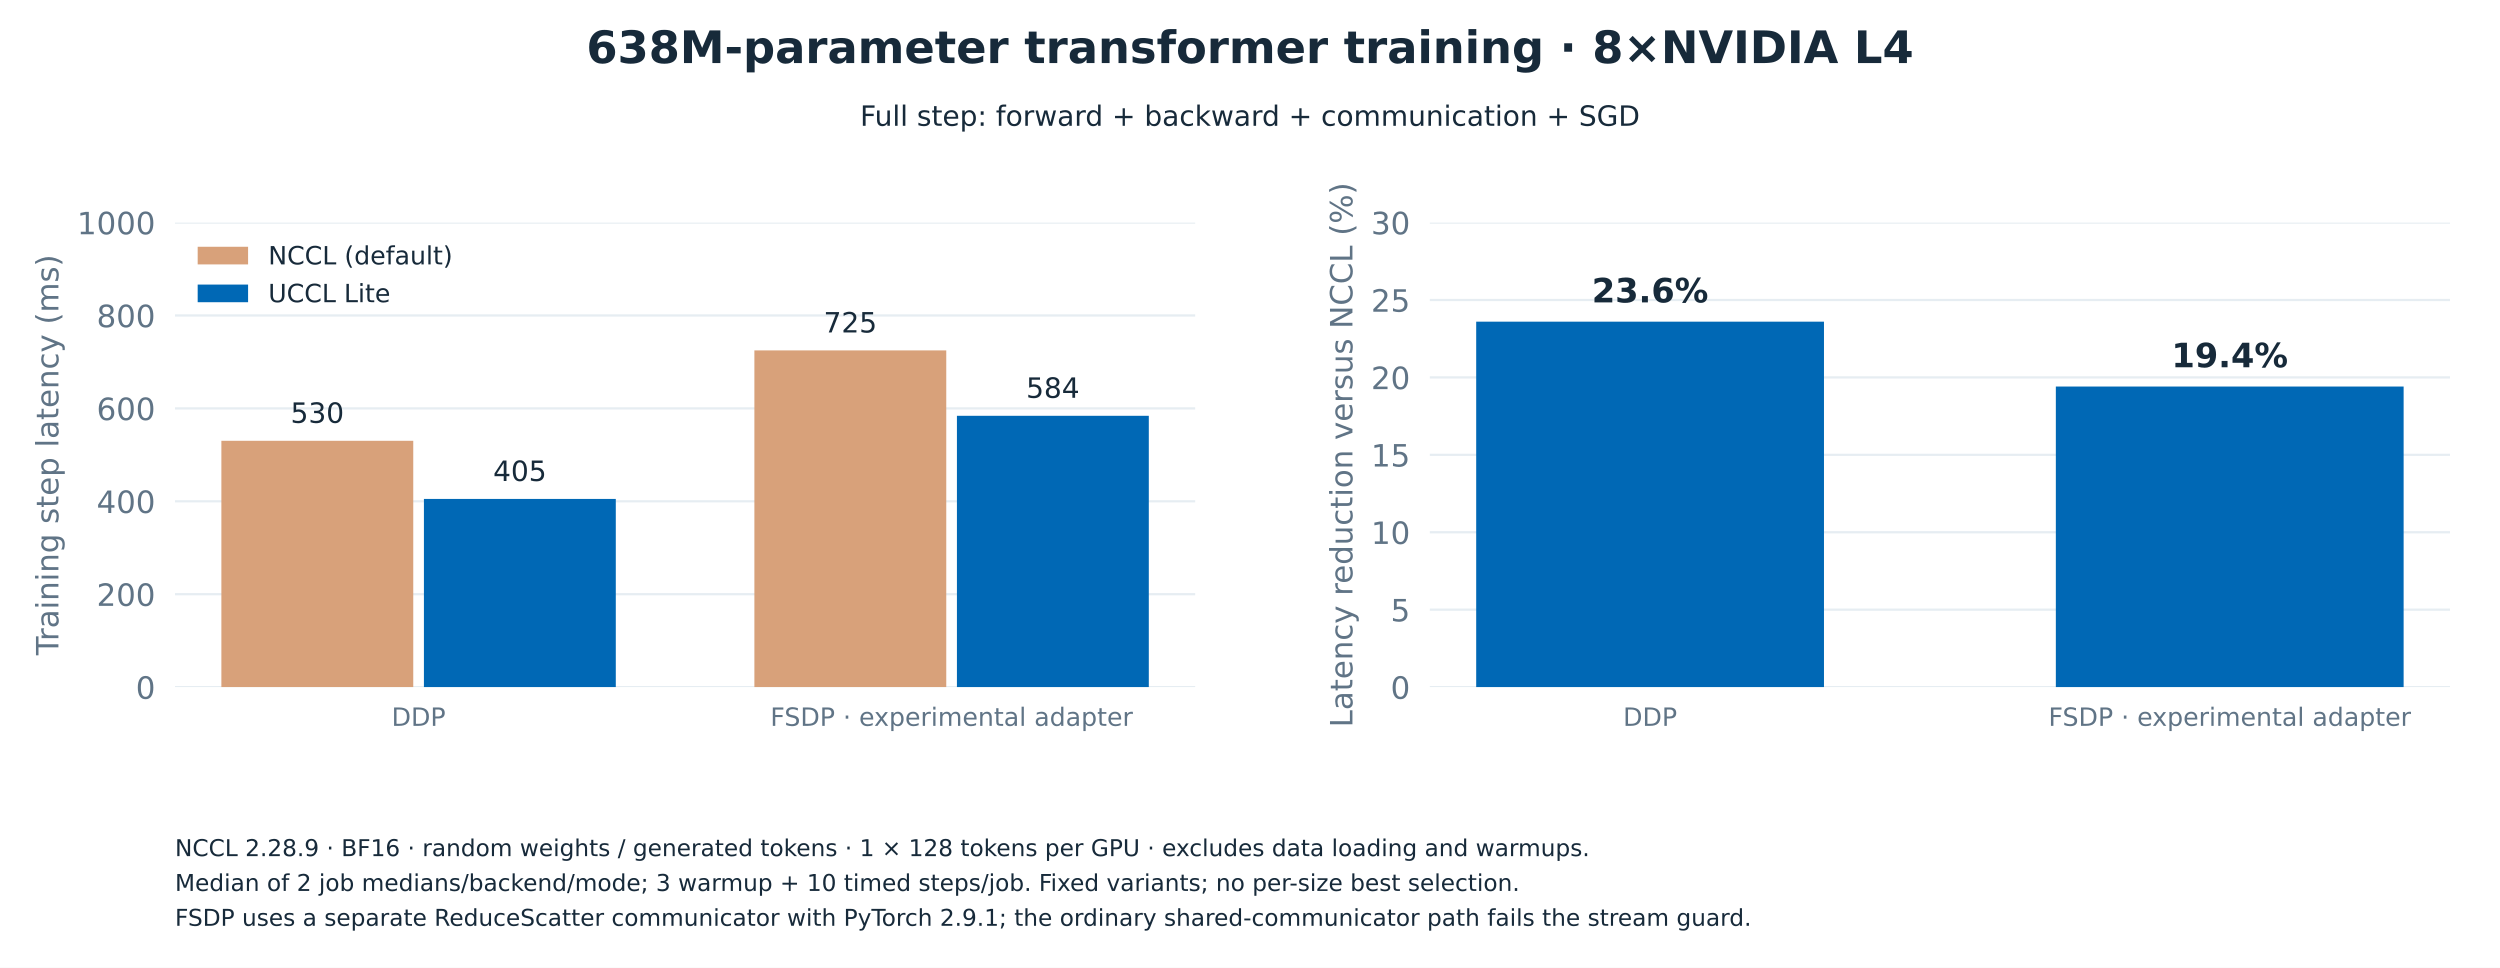
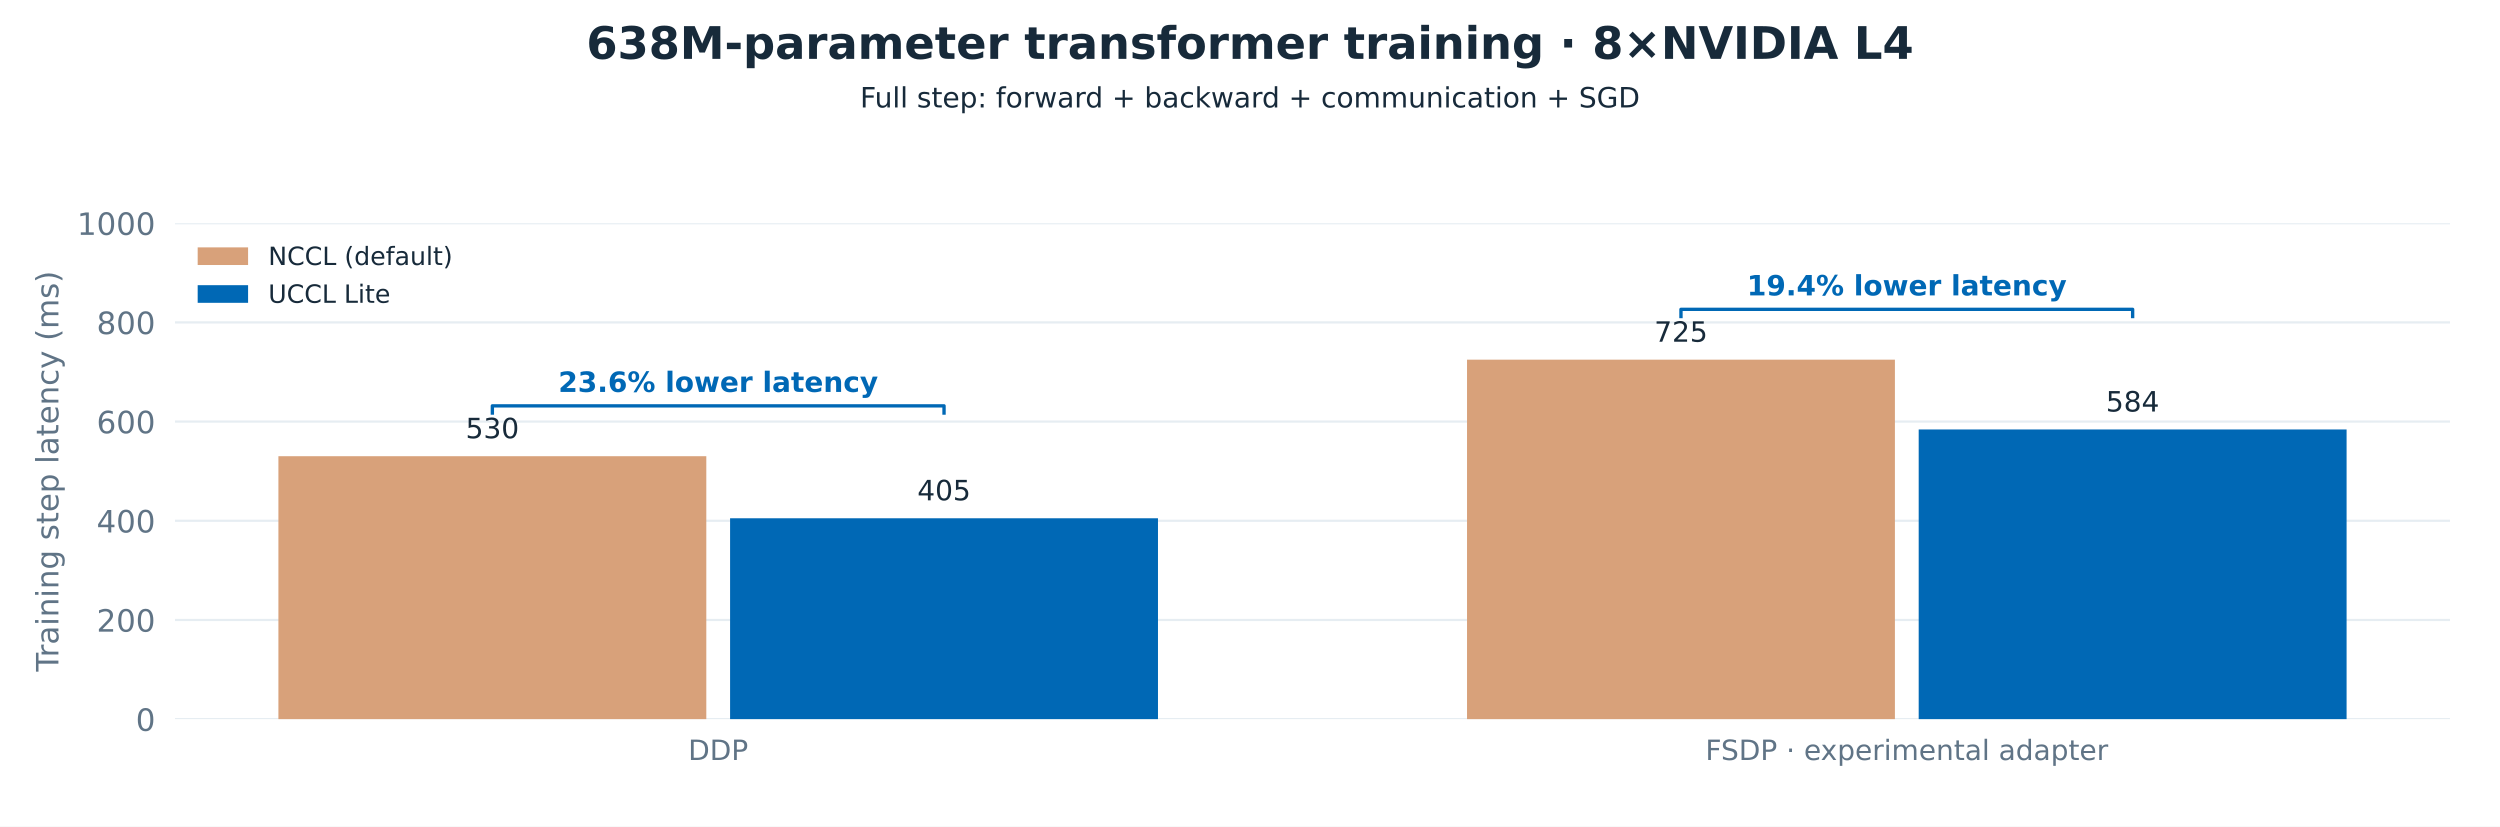
- <svg xmlns="http://www.w3.org/2000/svg" width="892.8pt" height="345.6pt" viewBox="0 0 892.8 345.6" version="1.1">
+ <svg xmlns="http://www.w3.org/2000/svg" width="892.8pt" height="295.2pt" viewBox="0 0 892.8 295.2" version="1.1">
  <defs>
    <style type="text/css">*{stroke-linejoin: round; stroke-linecap: butt}</style>
  </defs>
  <g id="figure_1">
    <g id="patch_1">
-       <path d="M 0 345.6 L 892.8 345.6 L 892.8 0 L 0 0 z " style="fill: #ffffff" />
+       <path d="M 0 295.2 L 892.8 295.2 L 892.8 0 L 0 0 z " style="fill: #ffffff" />
    </g>
    <g id="axes_1">
      <g id="patch_2">
-         <path d="M 62.496 245.376 L 426.822 245.376 L 426.822 79.488 L 62.496 79.488 z " style="fill: #ffffff" />
+         <path d="M 62.496 256.824 L 874.944 256.824 L 874.944 79.704 L 62.496 79.704 z " style="fill: #ffffff" />
      </g>
      <g id="matplotlib.axis_1">
        <g id="xtick_1">
          <g id="line2d_1" />
          <g id="text_1">
-             <text style="font-size: 9px; font-family: 'DejaVu Sans'; text-anchor: middle; fill: #607486" x="149.485" y="259.214" transform="rotate(-0 149.4851 259.2139)">DDP</text>
+             <text style="font-size: 10px; font-family: 'DejaVu Sans'; text-anchor: middle; fill: #607486" x="256.482" y="271.422" transform="rotate(-0 256.4818 271.4217)">DDP</text>
          </g>
        </g>
        <g id="xtick_2">
          <g id="line2d_2" />
          <g id="text_2">
-             <text style="font-size: 9px; font-family: 'DejaVu Sans'; text-anchor: middle; fill: #607486" x="339.833" y="259.215" transform="rotate(-0 339.8333 259.2146)">FSDP · experimental adapter</text>
+             <text style="font-size: 10px; font-family: 'DejaVu Sans'; text-anchor: middle; fill: #607486" x="680.958" y="271.422" transform="rotate(-0 680.9582 271.4224)">FSDP · experimental adapter</text>
          </g>
        </g>
      </g>
      <g id="matplotlib.axis_2">
        <g id="ytick_1">
          <g id="line2d_3">
-             <path d="M 62.496 245.376 L 426.822 245.376 " clip-path="url(#p2c7974d8ec)" style="fill: none; stroke: #e6edf2; stroke-width: 0.8; stroke-linecap: square" />
+             <path d="M 62.496 256.824 L 874.944 256.824 " clip-path="url(#p1ce03f023c)" style="fill: none; stroke: #e6edf2; stroke-width: 0.8; stroke-linecap: square" />
          </g>
          <g id="line2d_4" />
          <g id="text_3">
-             <text style="font-size: 11px; font-family: 'DejaVu Sans'; text-anchor: end; fill: #607486" x="55.496" y="249.555" transform="rotate(-0 55.496 249.5547)">0</text>
+             <text style="font-size: 11px; font-family: 'DejaVu Sans'; text-anchor: end; fill: #607486" x="55.496" y="261.003" transform="rotate(-0 55.496 261.0027)">0</text>
          </g>
        </g>
        <g id="ytick_2">
          <g id="line2d_5">
-             <path d="M 62.496 212.198 L 426.822 212.198 " clip-path="url(#p2c7974d8ec)" style="fill: none; stroke: #e6edf2; stroke-width: 0.8; stroke-linecap: square" />
+             <path d="M 62.496 221.4 L 874.944 221.4 " clip-path="url(#p1ce03f023c)" style="fill: none; stroke: #e6edf2; stroke-width: 0.8; stroke-linecap: square" />
          </g>
          <g id="line2d_6" />
          <g id="text_4">
-             <text style="font-size: 11px; font-family: 'DejaVu Sans'; text-anchor: end; fill: #607486" x="55.496" y="216.377" transform="rotate(-0 55.496 216.3771)">200</text>
+             <text style="font-size: 11px; font-family: 'DejaVu Sans'; text-anchor: end; fill: #607486" x="55.496" y="225.579" transform="rotate(-0 55.496 225.5787)">200</text>
          </g>
        </g>
        <g id="ytick_3">
          <g id="line2d_7">
-             <path d="M 62.496 179.021 L 426.822 179.021 " clip-path="url(#p2c7974d8ec)" style="fill: none; stroke: #e6edf2; stroke-width: 0.8; stroke-linecap: square" />
+             <path d="M 62.496 185.976 L 874.944 185.976 " clip-path="url(#p1ce03f023c)" style="fill: none; stroke: #e6edf2; stroke-width: 0.8; stroke-linecap: square" />
          </g>
          <g id="line2d_8" />
          <g id="text_5">
-             <text style="font-size: 11px; font-family: 'DejaVu Sans'; text-anchor: end; fill: #607486" x="55.496" y="183.2" transform="rotate(-0 55.496 183.1995)">400</text>
+             <text style="font-size: 11px; font-family: 'DejaVu Sans'; text-anchor: end; fill: #607486" x="55.496" y="190.155" transform="rotate(-0 55.496 190.1547)">400</text>
          </g>
        </g>
        <g id="ytick_4">
          <g id="line2d_9">
-             <path d="M 62.496 145.843 L 426.822 145.843 " clip-path="url(#p2c7974d8ec)" style="fill: none; stroke: #e6edf2; stroke-width: 0.8; stroke-linecap: square" />
+             <path d="M 62.496 150.552 L 874.944 150.552 " clip-path="url(#p1ce03f023c)" style="fill: none; stroke: #e6edf2; stroke-width: 0.8; stroke-linecap: square" />
          </g>
          <g id="line2d_10" />
          <g id="text_6">
-             <text style="font-size: 11px; font-family: 'DejaVu Sans'; text-anchor: end; fill: #607486" x="55.496" y="150.022" transform="rotate(-0 55.496 150.0219)">600</text>
+             <text style="font-size: 11px; font-family: 'DejaVu Sans'; text-anchor: end; fill: #607486" x="55.496" y="154.731" transform="rotate(-0 55.496 154.7307)">600</text>
          </g>
        </g>
        <g id="ytick_5">
          <g id="line2d_11">
-             <path d="M 62.496 112.666 L 426.822 112.666 " clip-path="url(#p2c7974d8ec)" style="fill: none; stroke: #e6edf2; stroke-width: 0.8; stroke-linecap: square" />
+             <path d="M 62.496 115.128 L 874.944 115.128 " clip-path="url(#p1ce03f023c)" style="fill: none; stroke: #e6edf2; stroke-width: 0.8; stroke-linecap: square" />
          </g>
          <g id="line2d_12" />
          <g id="text_7">
-             <text style="font-size: 11px; font-family: 'DejaVu Sans'; text-anchor: end; fill: #607486" x="55.496" y="116.844" transform="rotate(-0 55.496 116.8443)">800</text>
+             <text style="font-size: 11px; font-family: 'DejaVu Sans'; text-anchor: end; fill: #607486" x="55.496" y="119.307" transform="rotate(-0 55.496 119.3067)">800</text>
          </g>
        </g>
        <g id="ytick_6">
          <g id="line2d_13">
-             <path d="M 62.496 79.488 L 426.822 79.488 " clip-path="url(#p2c7974d8ec)" style="fill: none; stroke: #e6edf2; stroke-width: 0.8; stroke-linecap: square" />
+             <path d="M 62.496 79.704 L 874.944 79.704 " clip-path="url(#p1ce03f023c)" style="fill: none; stroke: #e6edf2; stroke-width: 0.8; stroke-linecap: square" />
          </g>
          <g id="line2d_14" />
          <g id="text_8">
-             <text style="font-size: 11px; font-family: 'DejaVu Sans'; text-anchor: end; fill: #607486" x="55.496" y="83.667" transform="rotate(-0 55.496 83.66671)">1000</text>
+             <text style="font-size: 11px; font-family: 'DejaVu Sans'; text-anchor: end; fill: #607486" x="55.496" y="83.883" transform="rotate(-0 55.496 83.88271)">1000</text>
          </g>
        </g>
        <g id="text_9">
-           <text style="font-size: 11px; font-family: 'DejaVu Sans'; text-anchor: middle; fill: #607486" x="20.858" y="162.432" transform="rotate(-90 20.85842 162.432)">Training step latency (ms)</text>
+           <text style="font-size: 11px; font-family: 'DejaVu Sans'; text-anchor: middle; fill: #607486" x="20.858" y="168.264" transform="rotate(-90 20.85842 168.264)">Training step latency (ms)</text>
        </g>
      </g>
      <g id="patch_3">
-         <path d="M 79.056 245.376 L 147.582 245.376 L 147.582 157.417 L 79.056 157.417 z " clip-path="url(#p2c7974d8ec)" style="fill: #d8a17a" />
+         <path d="M 99.425 256.824 L 252.237 256.824 L 252.237 162.909 L 99.425 162.909 z " clip-path="url(#p1ce03f023c)" style="fill: #d8a17a" />
      </g>
      <g id="patch_4">
-         <path d="M 269.404 245.376 L 337.93 245.376 L 337.93 125.14 L 269.404 125.14 z " clip-path="url(#p2c7974d8ec)" style="fill: #d8a17a" />
+         <path d="M 523.902 256.824 L 676.713 256.824 L 676.713 128.447 L 523.902 128.447 z " clip-path="url(#p1ce03f023c)" style="fill: #d8a17a" />
      </g>
      <g id="patch_5">
-         <path d="M 151.389 245.376 L 219.914 245.376 L 219.914 178.174 L 151.389 178.174 z " clip-path="url(#p2c7974d8ec)" style="fill: #0068b5" />
+         <path d="M 260.727 256.824 L 413.538 256.824 L 413.538 185.072 L 260.727 185.072 z " clip-path="url(#p1ce03f023c)" style="fill: #0068b5" />
      </g>
      <g id="patch_6">
-         <path d="M 341.737 245.376 L 410.262 245.376 L 410.262 148.479 L 341.737 148.479 z " clip-path="url(#p2c7974d8ec)" style="fill: #0068b5" />
+         <path d="M 685.203 256.824 L 838.015 256.824 L 838.015 153.366 L 685.203 153.366 z " clip-path="url(#p1ce03f023c)" style="fill: #0068b5" />
+       </g>
+       <g id="line2d_15">
+         <path d="M 175.831 147.504 L 175.831 144.936 L 337.132 144.936 L 337.132 147.504 " clip-path="url(#p1ce03f023c)" style="fill: none; stroke: #0068b5; stroke-width: 1.2; stroke-linecap: square" />
+       </g>
+       <g id="line2d_16">
+         <path d="M 600.308 113.042 L 600.308 110.475 L 761.609 110.475 L 761.609 113.042 " clip-path="url(#p1ce03f023c)" style="fill: none; stroke: #0068b5; stroke-width: 1.2; stroke-linecap: square" />
      </g>
      <g id="text_10">
-         <text style="font-size: 10px; font-family: 'DejaVu Sans'; text-anchor: middle; fill: #172a3a" x="113.319" y="151.014" transform="rotate(-0 113.319 151.0143)">530</text>
+         <text style="font-size: 10px; font-family: 'DejaVu Sans'; text-anchor: middle; fill: #172a3a" x="175.831" y="156.507" transform="rotate(-0 175.8312 156.5067)">530</text>
      </g>
      <g id="text_11">
-         <text style="font-size: 10px; font-family: 'DejaVu Sans'; text-anchor: middle; fill: #172a3a" x="303.667" y="118.738" transform="rotate(-0 303.6672 118.738)">725</text>
+         <text style="font-size: 10px; font-family: 'DejaVu Sans'; text-anchor: middle; fill: #172a3a" x="600.308" y="122.045" transform="rotate(-0 600.3077 122.045)">725</text>
      </g>
      <g id="text_12">
-         <text style="font-size: 10px; font-family: 'DejaVu Sans'; text-anchor: middle; fill: #172a3a" x="185.651" y="171.771" transform="rotate(-0 185.6513 171.7715)">405</text>
+         <text style="font-size: 10px; font-family: 'DejaVu Sans'; text-anchor: middle; fill: #172a3a" x="337.132" y="178.669" transform="rotate(-0 337.1323 178.6693)">405</text>
      </g>
      <g id="text_13">
-         <text style="font-size: 10px; font-family: 'DejaVu Sans'; text-anchor: middle; fill: #172a3a" x="375.999" y="142.077" transform="rotate(-0 375.9995 142.0767)">584</text>
+         <text style="font-size: 10px; font-family: 'DejaVu Sans'; text-anchor: middle; fill: #172a3a" x="761.609" y="146.964" transform="rotate(-0 761.6088 146.9639)">584</text>
+       </g>
+       <g id="text_14">
+         <text style="font-weight: 700; font-size: 10px; font-family: 'DejaVu Sans'; text-anchor: middle; fill: #0068b5" x="256.482" y="139.966" transform="rotate(-0 256.4818 139.9664)">23.6% lower latency</text>
+       </g>
+       <g id="text_15">
+         <text style="font-weight: 700; font-size: 10px; font-family: 'DejaVu Sans'; text-anchor: middle; fill: #0068b5" x="680.958" y="105.505" transform="rotate(-0 680.9582 105.5047)">19.4% lower latency</text>
      </g>
      <g id="legend_1">
        <g id="patch_7">
-           <path d="M 70.596 94.427 L 88.596 94.427 L 88.596 88.127 L 70.596 88.127 z " style="fill: #d8a17a" />
+           <path d="M 70.596 94.643 L 88.596 94.643 L 88.596 88.343 L 70.596 88.343 z " style="fill: #d8a17a" />
        </g>
-         <g id="text_14">
-           <text style="font-size: 9px; font-family: 'DejaVu Sans'; text-anchor: start; fill: #172a3a" x="95.796" y="94.427" transform="rotate(-0 95.796 94.42659)">NCCL (default)</text>
+         <g id="text_16">
+           <text style="font-size: 9px; font-family: 'DejaVu Sans'; text-anchor: start; fill: #172a3a" x="95.796" y="94.643" transform="rotate(-0 95.796 94.64259)">NCCL (default)</text>
        </g>
        <g id="patch_8">
-           <path d="M 70.596 107.927 L 88.596 107.927 L 88.596 101.627 L 70.596 101.627 z " style="fill: #0068b5" />
+           <path d="M 70.596 108.143 L 88.596 108.143 L 88.596 101.843 L 70.596 101.843 z " style="fill: #0068b5" />
        </g>
-         <g id="text_15">
-           <text style="font-size: 9px; font-family: 'DejaVu Sans'; text-anchor: start; fill: #172a3a" x="95.796" y="107.927" transform="rotate(-0 95.796 107.9273)">UCCL Lite</text>
+         <g id="text_17">
+           <text style="font-size: 9px; font-family: 'DejaVu Sans'; text-anchor: start; fill: #172a3a" x="95.796" y="108.143" transform="rotate(-0 95.796 108.1433)">UCCL Lite</text>
        </g>
      </g>
    </g>
-     <g id="axes_2">
-       <g id="patch_9">
-         <path d="M 510.618 245.376 L 874.944 245.376 L 874.944 79.488 L 510.618 79.488 z " style="fill: #ffffff" />
-       </g>
-       <g id="matplotlib.axis_3">
-         <g id="xtick_3">
-           <g id="line2d_15" />
-           <g id="text_16">
-             <text style="font-size: 9px; font-family: 'DejaVu Sans'; text-anchor: middle; fill: #607486" x="589.279" y="259.214" transform="rotate(-0 589.2789 259.2139)">DDP</text>
-           </g>
-         </g>
-         <g id="xtick_4">
-           <g id="line2d_16" />
-           <g id="text_17">
-             <text style="font-size: 9px; font-family: 'DejaVu Sans'; text-anchor: middle; fill: #607486" x="796.283" y="259.215" transform="rotate(-0 796.2826 259.2146)">FSDP · experimental adapter</text>
-           </g>
-         </g>
-       </g>
-       <g id="matplotlib.axis_4">
-         <g id="ytick_7">
-           <g id="line2d_17">
-             <path d="M 510.618 245.376 L 874.944 245.376 " clip-path="url(#p5ebca54ac2)" style="fill: none; stroke: #e6edf2; stroke-width: 0.8; stroke-linecap: square" />
-           </g>
-           <g id="line2d_18" />
-           <g id="text_18">
-             <text style="font-size: 11px; font-family: 'DejaVu Sans'; text-anchor: end; fill: #607486" x="503.618" y="249.555" transform="rotate(-0 503.6175 249.5547)">0</text>
-           </g>
-         </g>
-         <g id="ytick_8">
-           <g id="line2d_19">
-             <path d="M 510.618 217.728 L 874.944 217.728 " clip-path="url(#p5ebca54ac2)" style="fill: none; stroke: #e6edf2; stroke-width: 0.8; stroke-linecap: square" />
-           </g>
-           <g id="line2d_20" />
-           <g id="text_19">
-             <text style="font-size: 11px; font-family: 'DejaVu Sans'; text-anchor: end; fill: #607486" x="503.618" y="221.907" transform="rotate(-0 503.6175 221.9067)">5</text>
-           </g>
-         </g>
-         <g id="ytick_9">
-           <g id="line2d_21">
-             <path d="M 510.618 190.08 L 874.944 190.08 " clip-path="url(#p5ebca54ac2)" style="fill: none; stroke: #e6edf2; stroke-width: 0.8; stroke-linecap: square" />
-           </g>
-           <g id="line2d_22" />
-           <g id="text_20">
-             <text style="font-size: 11px; font-family: 'DejaVu Sans'; text-anchor: end; fill: #607486" x="503.618" y="194.259" transform="rotate(-0 503.6175 194.2587)">10</text>
-           </g>
-         </g>
-         <g id="ytick_10">
-           <g id="line2d_23">
-             <path d="M 510.618 162.432 L 874.944 162.432 " clip-path="url(#p5ebca54ac2)" style="fill: none; stroke: #e6edf2; stroke-width: 0.8; stroke-linecap: square" />
-           </g>
-           <g id="line2d_24" />
-           <g id="text_21">
-             <text style="font-size: 11px; font-family: 'DejaVu Sans'; text-anchor: end; fill: #607486" x="503.618" y="166.611" transform="rotate(-0 503.6175 166.6107)">15</text>
-           </g>
-         </g>
-         <g id="ytick_11">
-           <g id="line2d_25">
-             <path d="M 510.618 134.784 L 874.944 134.784 " clip-path="url(#p5ebca54ac2)" style="fill: none; stroke: #e6edf2; stroke-width: 0.8; stroke-linecap: square" />
-           </g>
-           <g id="line2d_26" />
-           <g id="text_22">
-             <text style="font-size: 11px; font-family: 'DejaVu Sans'; text-anchor: end; fill: #607486" x="503.618" y="138.963" transform="rotate(-0 503.6175 138.9627)">20</text>
-           </g>
-         </g>
-         <g id="ytick_12">
-           <g id="line2d_27">
-             <path d="M 510.618 107.136 L 874.944 107.136 " clip-path="url(#p5ebca54ac2)" style="fill: none; stroke: #e6edf2; stroke-width: 0.8; stroke-linecap: square" />
-           </g>
-           <g id="line2d_28" />
-           <g id="text_23">
-             <text style="font-size: 11px; font-family: 'DejaVu Sans'; text-anchor: end; fill: #607486" x="503.618" y="111.315" transform="rotate(-0 503.6175 111.3147)">25</text>
-           </g>
-         </g>
-         <g id="ytick_13">
-           <g id="line2d_29">
-             <path d="M 510.618 79.488 L 874.944 79.488 " clip-path="url(#p5ebca54ac2)" style="fill: none; stroke: #e6edf2; stroke-width: 0.8; stroke-linecap: square" />
-           </g>
-           <g id="line2d_30" />
-           <g id="text_24">
-             <text style="font-size: 11px; font-family: 'DejaVu Sans'; text-anchor: end; fill: #607486" x="503.618" y="83.667" transform="rotate(-0 503.6175 83.66671)">30</text>
-           </g>
-         </g>
-         <g id="text_25">
-           <text style="font-size: 11px; font-family: 'DejaVu Sans'; text-anchor: middle; fill: #607486" x="482.977" y="162.432" transform="rotate(-90 482.9775 162.432)">Latency reduction versus NCCL (%)</text>
-         </g>
-       </g>
-       <g id="patch_10">
-         <path d="M 527.178 245.376 L 651.38 245.376 L 651.38 114.885 L 527.178 114.885 z " clip-path="url(#p5ebca54ac2)" style="fill: #0068b5" />
-       </g>
-       <g id="patch_11">
-         <path d="M 734.182 245.376 L 858.384 245.376 L 858.384 138.042 L 734.182 138.042 z " clip-path="url(#p5ebca54ac2)" style="fill: #0068b5" />
-       </g>
-       <g id="text_26">
-         <text style="font-weight: 700; font-size: 12px; font-family: 'DejaVu Sans'; text-anchor: middle; fill: #172a3a" x="589.279" y="108.002" transform="rotate(-0 589.2789 108.0022)">23.6%</text>
-       </g>
-       <g id="text_27">
-         <text style="font-weight: 700; font-size: 12px; font-family: 'DejaVu Sans'; text-anchor: middle; fill: #172a3a" x="796.283" y="131.159" transform="rotate(-0 796.2826 131.1593)">19.4%</text>
-       </g>
+     <g id="text_18">
+       <text style="font-weight: 700; font-size: 16px; font-family: 'DejaVu Sans'; text-anchor: middle; fill: #172a3a" x="446.4" y="21.014" transform="rotate(-0 446.4 21.0135)">638M-parameter transformer training · 8×NVIDIA L4</text>
    </g>
-     <g id="text_28">
-       <text style="font-weight: 700; font-size: 16px; font-family: 'DejaVu Sans'; text-anchor: middle; fill: #172a3a" x="446.4" y="22.526" transform="rotate(-0 446.4 22.5255)">638M-parameter transformer training · 8×NVIDIA L4</text>
-     </g>
-     <g id="text_29">
-       <text style="font-size: 10px; font-family: 'DejaVu Sans'; text-anchor: middle; fill: #172a3a" x="446.4" y="44.928" transform="rotate(-0 446.4 44.928)">Full step: forward + backward + communication + SGD</text>
-     </g>
-     <g id="text_30">
-       <text style="font-size: 8.3px; font-family: 'DejaVu Sans'; fill: #172a3a" transform="translate(62.496 305.7313)">NCCL 2.28.9 · BF16 · random weights / generated tokens · 1 × 128 tokens per GPU · excludes data loading and warmups.</text>
-       <text style="font-size: 8.3px; font-family: 'DejaVu Sans'; fill: #172a3a" transform="translate(62.496 318.1813)">Median of 2 job medians/backend/mode; 3 warmup + 10 timed steps/job. Fixed variants; no per-size best selection.</text>
-       <text style="font-size: 8.3px; font-family: 'DejaVu Sans'; fill: #172a3a" transform="translate(62.496 330.6313)">FSDP uses a separate ReduceScatter communicator with PyTorch 2.9.1; the ordinary shared-communicator path fails the stream guard.</text>
+     <g id="text_19">
+       <text style="font-size: 10px; font-family: 'DejaVu Sans'; text-anchor: middle; fill: #172a3a" x="446.4" y="38.376" transform="rotate(-0 446.4 38.376)">Full step: forward + backward + communication + SGD</text>
    </g>
  </g>
  <defs>
-     <clipPath id="p2c7974d8ec">
-       <rect x="62.496" y="79.488" width="364.326" height="165.888" />
-     </clipPath>
-     <clipPath id="p5ebca54ac2">
-       <rect x="510.618" y="79.488" width="364.326" height="165.888" />
+     <clipPath id="p1ce03f023c">
+       <rect x="62.496" y="79.704" width="812.448" height="177.12" />
    </clipPath>
  </defs>
</svg>
